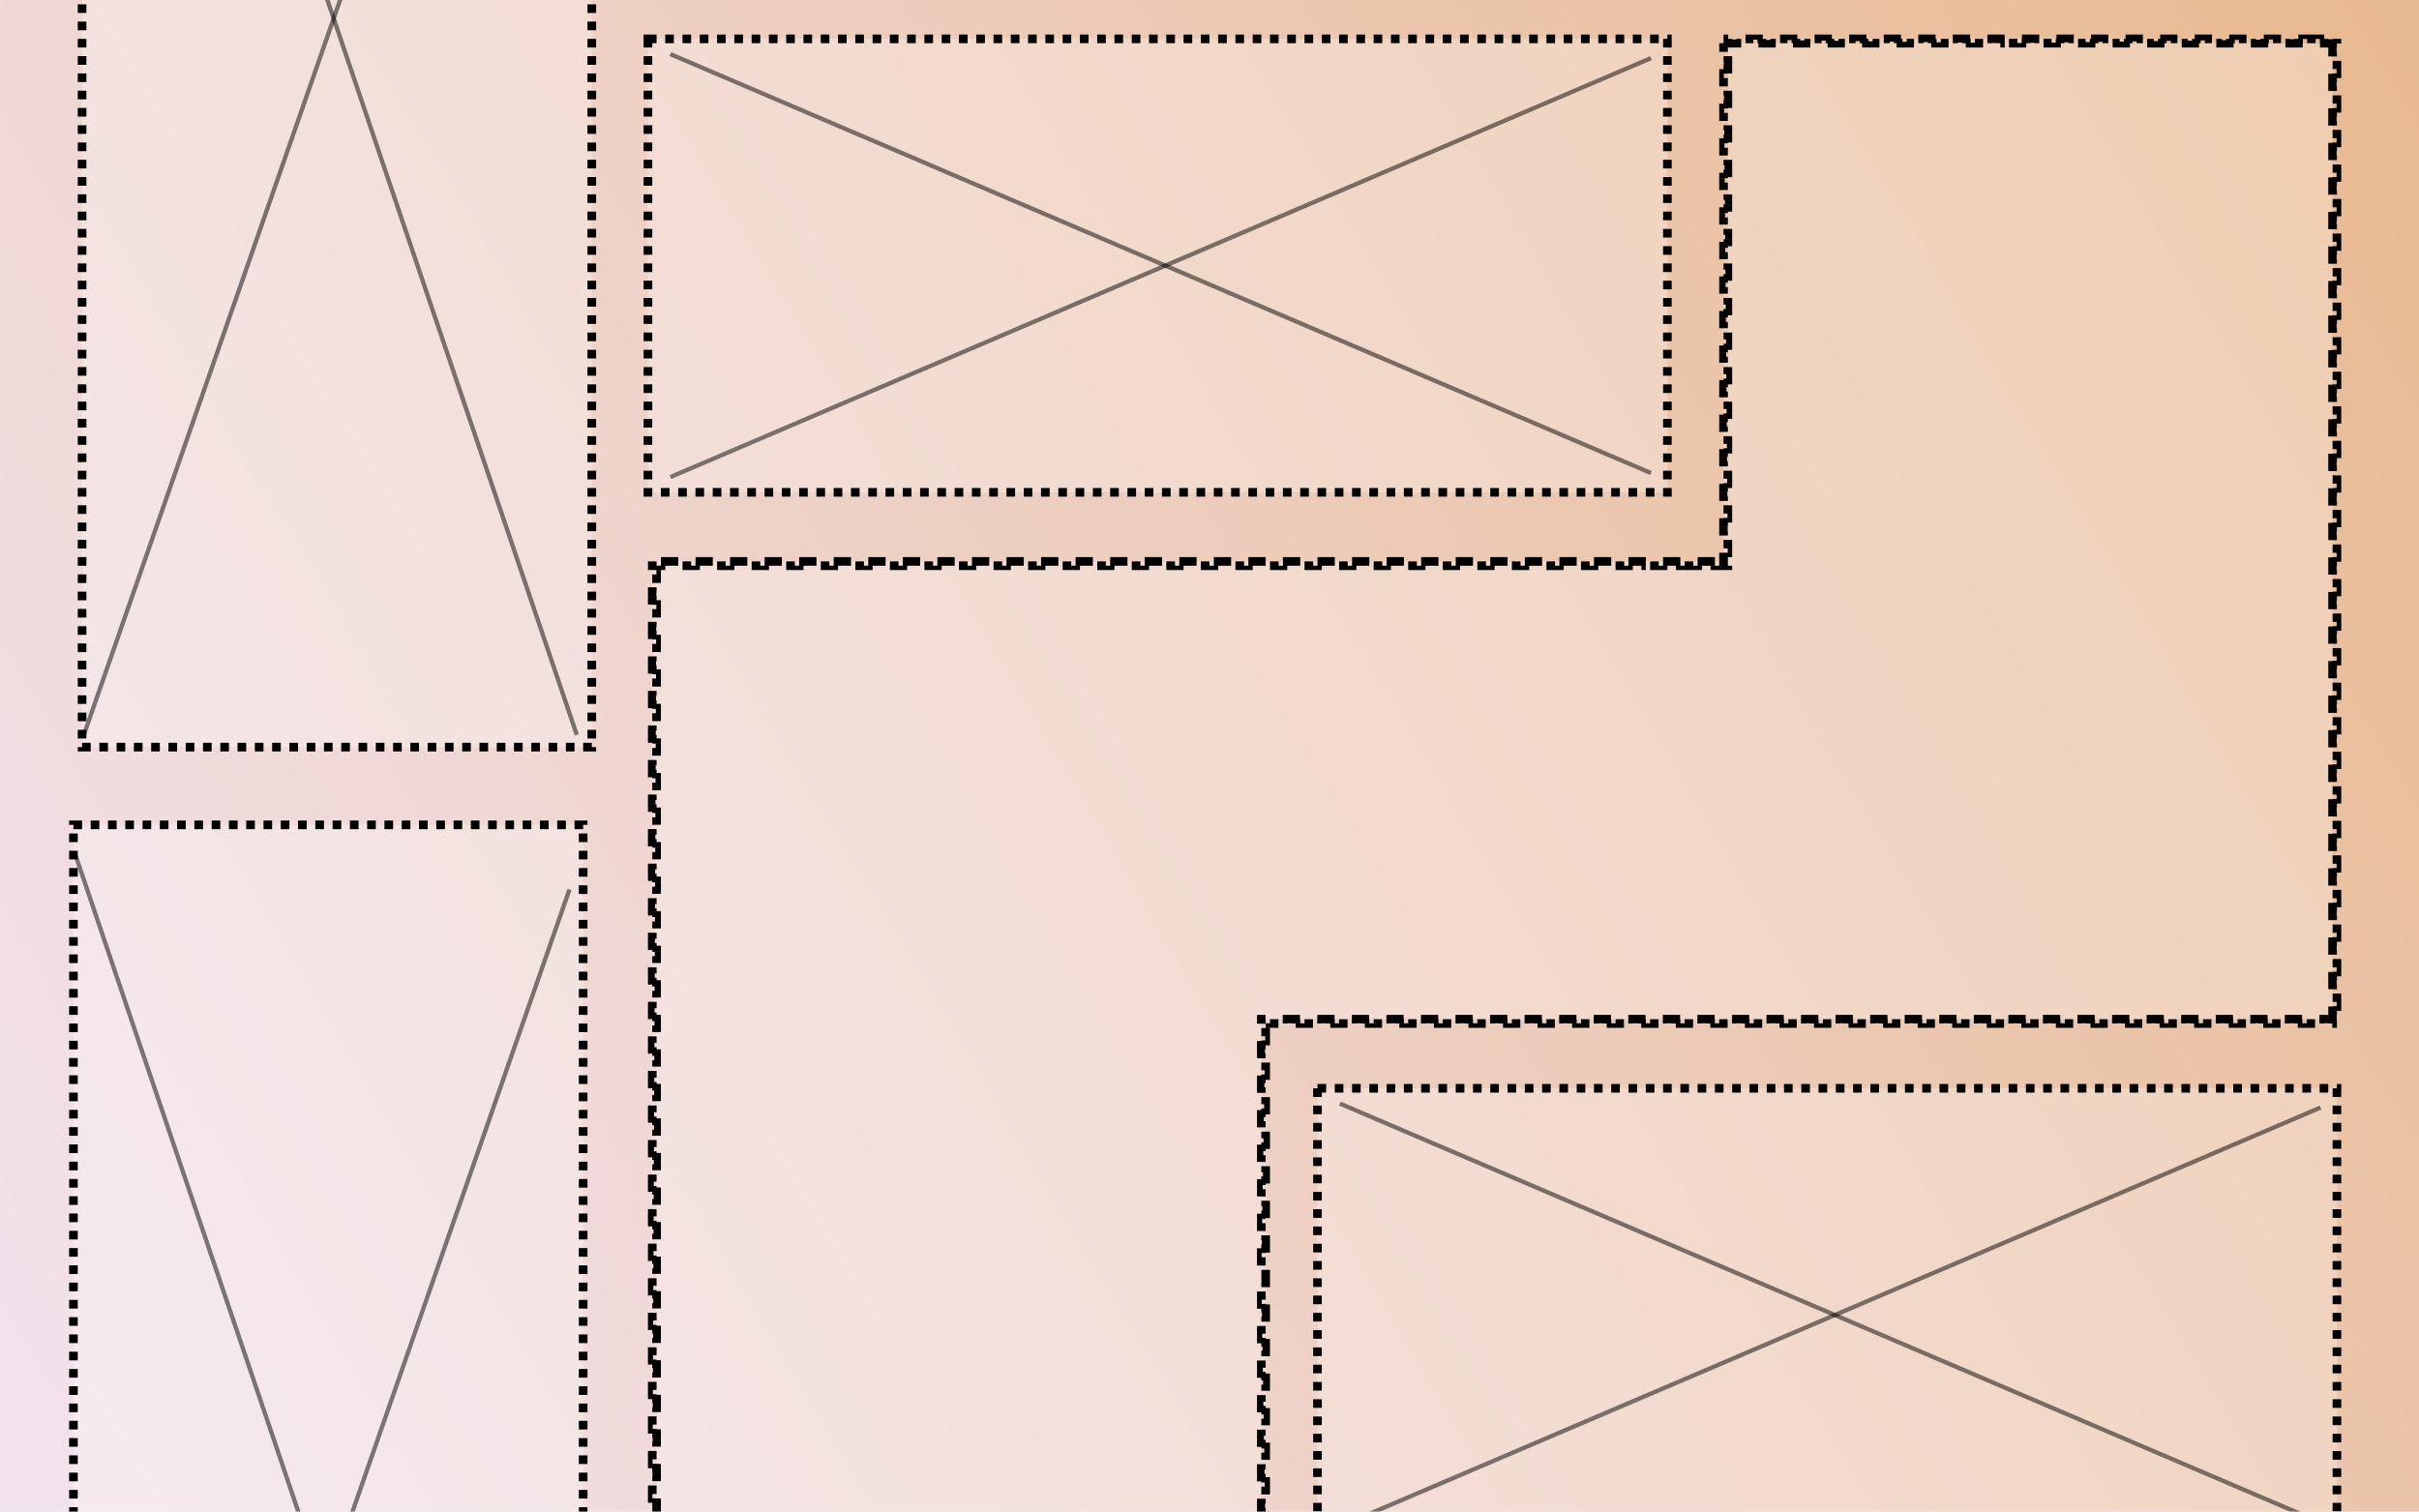
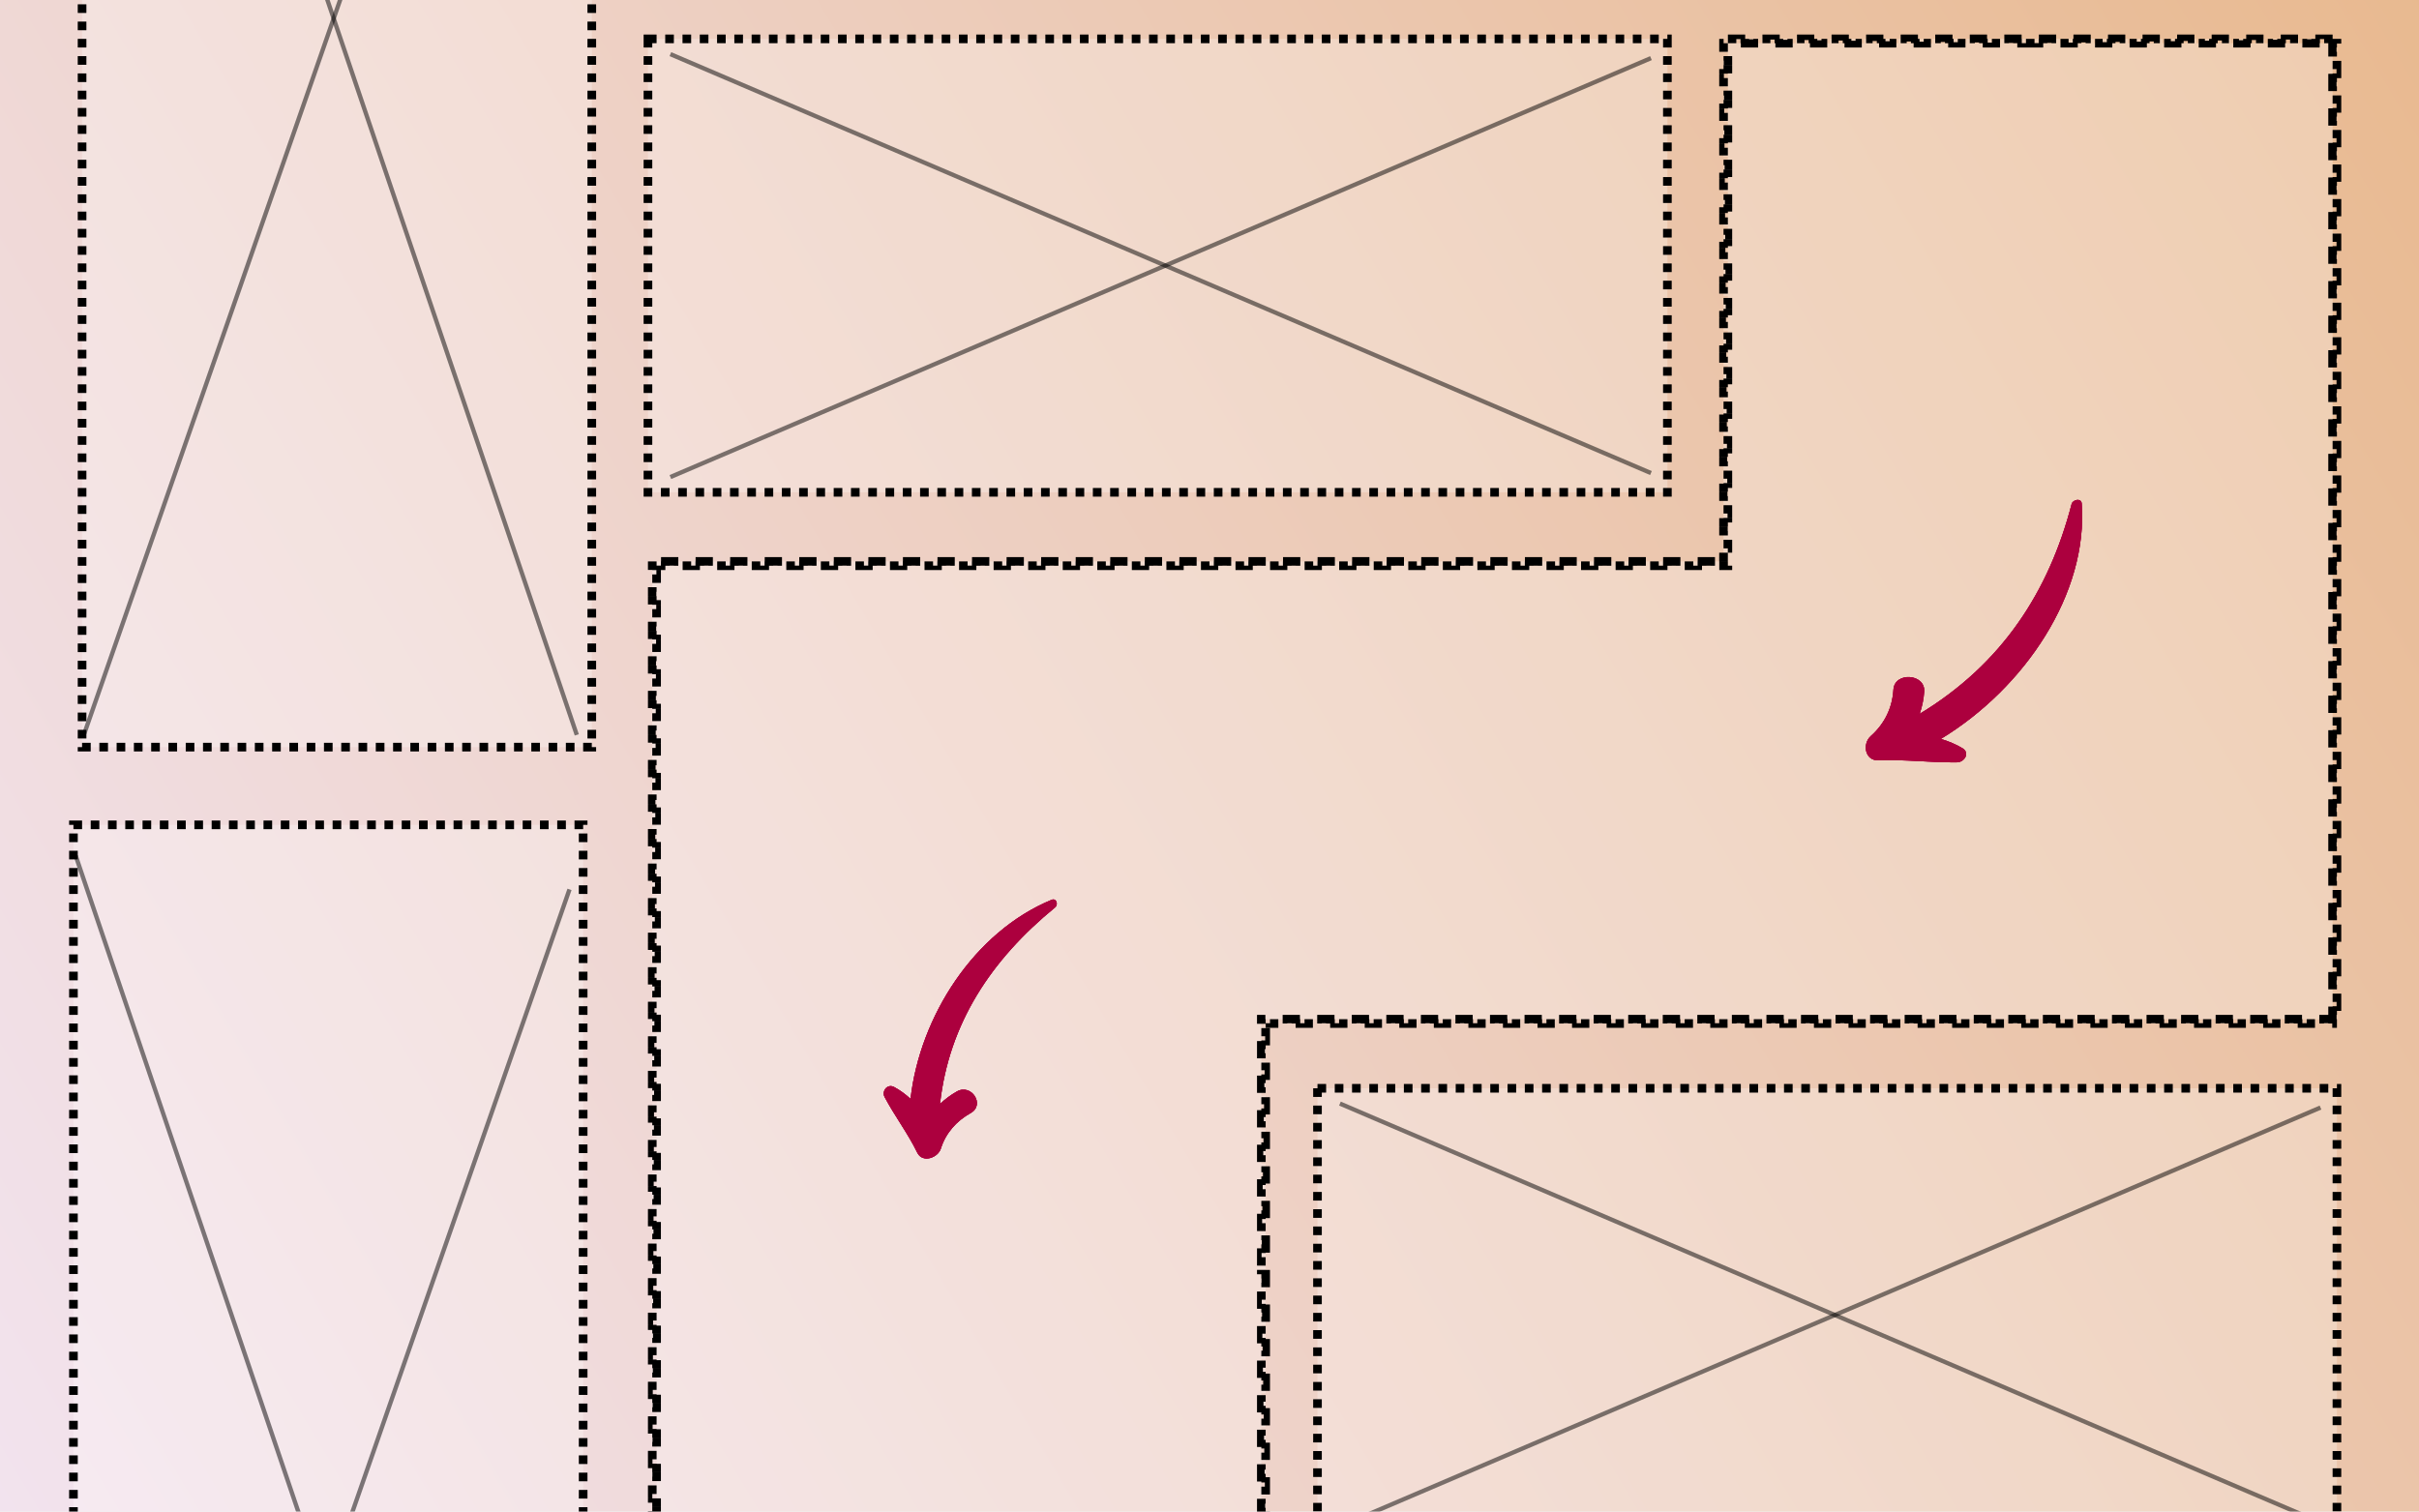
<svg xmlns="http://www.w3.org/2000/svg" width="560" height="350" viewBox="0 0 560 350" fill="none">
  <rect width="560" height="350" fill="url(#paint0_linear)" />
  <mask id="mask0" mask-type="alpha" maskUnits="userSpaceOnUse" x="0" y="0" width="560" height="350">
    <rect width="560" height="350" fill="#EFEFEF" />
  </mask>
  <g mask="url(#mask0)">
-     <path d="M399 10.008V12.025H400V14.042H399V16.058H400V18.075H399V20.092H400V22.108H399V24.125H400V26.142H399V28.158H400V30.175H399V32.192H400V34.208H399V36.225H400V38.242H399V40.258H400V42.275H399V44.292H400V46.308H399V48.325H400V50.342H399V52.358H400V54.375H399V56.392H400V58.408H399V60.425H400V62.442H399V64.458H400V66.475H399V68.492H400V70.508H399V72.525H400V74.542H399V76.558H400V78.575H399V80.592H400V82.608H399V84.625H400V86.642H399V88.658H400V90.675H399V92.692H400V94.708H399V96.725H400V98.742H399V100.758H400V102.775H399V104.792H400V106.808H399V108.825H400V110.842H399V112.858H400V114.875H399V116.892H400V118.908H399V120.925H400V122.942H399V124.958H400V126.975H399V128.992H400V130V131H399H398V130H396V131H394V130H392V131H390V130H388V131H386V130H384V131H382V130H380V131H378V130H376V131H374V130H372V131H370V130H368V131H366V130H364V131H362V130H360V131H358V130H356V131H354V130H352V131H350V130H348V131H346V130H344V131H342V130H340V131H338V130H336V131H334V130H332V131H330V130H328V131H326V130H324V131H322V130H320V131H318V130H316V131H314V130H312V131H310V130H308V131H306V130H304V131H302V130H300V131H298V130H296V131H294V130H292V131H290V130H288V131H286V130H284V131H282V130H280V131H278V130H276V131H274V130H272V131H270V130H268V131H266V130H264V131H262V130H260V131H258V130H256V131H254V130H252V131H250V130H248V131H246V130H244V131H242V130H240V131H238V130H236V131H234V130H232V131H230V130H228V131H226V130H224V131H222V130H220V131H218V130H216V131H214V130H212V131H210V130H208V131H206V130H204V131H202V130H200V131H198V130H196V131H194V130H192V131H190V130H188V131H186V130H184V131H182V130H180V131H178V130H176V131H174V130H172V131H170V130H168V131H166V130H164V131H162V130H160V131H158V130H156V131H154V130H152V131.004H151V133.013H152V135.022H151V137.031H152V139.039H151V141.048H152V143.057H151V145.066H152V147.075H151V149.083H152V151.092H151V153.101H152V155.11H151V157.118H152V159.127H151V161.136H152V163.145H151V165.154H152V167.162H151V169.171H152V171.18H151V173.189H152V175.197H151V177.206H152V179.215H151V181.224H152V183.232H151V185.241H152V187.25H151V189.259H152V191.268H151V193.276H152V195.285H151V197.294H152V199.303H151V201.311H152V203.32H151V205.329H152V207.338H151V209.347H152V211.355H151V213.364H152V215.373H151V217.382H152V219.39H151V221.399H152V223.408H151V225.417H152V227.425H151V229.434H152V231.443H151V233.452H152V235.461H151V237.469H152V239.478H151V241.487H152V243.496H151V245.504H152V247.513H151V249.522H152V251.531H151V253.54H152V255.548H151V257.557H152V259.566H151V261.575H152V263.583H151V265.592H152V267.601H151V269.61H152V271.618H151V273.627H152V275.636H151V277.645H152V279.654H151V281.662H152V283.671H151V285.68H152V287.689H151V289.697H152V291.706H151V293.715H152V295.724H151V297.733H152V299.741H151V301.75H152V303.759H151V305.768H152V307.776H151V309.785H152V311.794H151V313.803H152V315.812H151V317.82H152V319.829H151V321.838H152V323.847H151V325.855H152V327.864H151V329.873H152V331.882H151V333.891H152V335.899H151V337.908H152V339.917H151V341.926H152V343.934H151V345.943H152V347.952H151V349.961H152V351.969H151V353.978H152V355.987H151V357.996H152V359H153.958V358H155.931V359H157.903V358H159.875V359H161.847V358H163.819V359H165.792V358H167.764V359H169.736V358H171.708V359H173.681V358H175.653V359H177.625V358H179.597V359H181.569V358H183.542V359H185.514V358H187.486V359H189.458V358H191.431V359H193.403V358H195.375V359H197.347V358H199.319V359H201.292V358H203.264V359H205.236V358H207.208V359H209.181V358H211.153V359H213.125V358H215.097V359H217.069V358H219.042V359H221.014V358H222.986V359H224.958V358H226.931V359H228.903V358H230.875V359H232.847V358H234.819V359H236.792V358H238.764V359H240.736V358H242.708V359H244.681V358H246.653V359H248.625V358H250.597V359H252.569V358H254.542V359H256.514V358H258.486V359H260.458V358H262.431V359H264.403V358H266.375V359H268.347V358H270.319V359H272.292V358H274.264V359H276.236V358H278.208V359H280.181V358H282.153V359H284.125V358H286.097V359H288.069V358H290.042V359H292V358.016H292.014V358H293V356.048H292V354.081H293V352.113H292V350.145H293V348.177H292V346.21H293V344.242H292V342.274H293V340.306H292V338.339H293V336.371H292V334.403H293V332.435H292V330.468H293V328.5H292V326.532H293V324.565H292V322.597H293V320.629H292V318.661H293V316.694H292V314.726H293V312.758H292V310.79H293V308.823H292V306.855H293V304.887H292V302.919H293V300.952H292V298.984H293V297.016H292V295.048H293V293.081H292V291.113H293V289.145H292V287.177H293V285.21H292V283.242H293V281.274H292V279.306H293V277.339H292V275.371H293V273.403H292V271.435H293V269.468H292V267.5H293V265.532H292V263.564H293V261.597H292V259.629H293V257.661H292V255.693H293V253.726H292V251.758H293V249.79H292V247.823H293V245.855H292V243.887H293V241.919H292V239.952H293V238V237.984H292V237V236H293H294V237H296V236H298V237H300V236H302V237H304V236H306V237H308V236H310V237H312V236H314V237H316V236H318V237H320V236H322V237H324V236H326V237H328V236H330V237H332V236H334V237H336V236H338V237H340V236H342V237H344V236H346V237H348V236H350V237H352V236H354V237H356V236H358V237H360V236H362V237H364V236H366V237H368V236H370V237H372V236H374V237H376V236H378V237H380V236H382V237H384V236H386V237H388V236H390V237H392V236H394V237H396V236H398V237H400V236H402V237H404V236H406V237H408V236H410V237H412V236H414V237H416V236H418V237H420V236H422V237H424V236H426V237H428V236H430V237H432V236H434V237H436V236H438V237H440V236H442V237H444V236H446V237H448V236H450V237H452V236H454V237H456V236H458V237H460V236H462V237H464V236H466V237H468V236H470V237H472V236H474V237H476V236H478V237H480V236H482V237H484V236H486V237H488V236H490V237H492V236H494V237H496V236H498V237H500V236H502V237H504V236H506V237H508V236H510V237H512V236H514V237H516V236H518V237H520V236H522V237H524V236H526V237H528V236H530V237H532V236H534V237H536V236H538V237H540V236H541V234H540V232H541V230H540V228H541V226H540V224H541V222H540V220H541V218H540V216H541V214H540V212H541V210H540V208H541V206H540V204H541V202H540V200H541V198H540V196H541V194H540V192H541V190H540V188H541V186H540V184H541V182H540V180H541V178H540V176H541V174H540V172H541V170H540V168H541V166H540V164H541V162H540V160H541V158H540V156H541V154H540V152H541V150H540V148H541V146H540V144H541V142H540V140H541V138H540V136H541V134H540V132H541V130H540V128H541V126H540V124H541V122H540V120H541V118H540V116H541V114H540V112H541V110H540V108H541V106H540V104H541V102H540V100H541V98H540V96H541V94H540V92H541V90H540V88H541V86H540V84H541V82H540V80H541V78H540V76H541V74H540V72H541V70H540V68H541V66H540V64H541V62H540V60H541V58H540V56H541V54H540V52H541V50H540V48H541V46H540V44H541V42H540V40H541V38H540V36H541V34H540V32H541V30H540V28H541V26H540V24H541V22H540V20H541V18H540V16H541V14H540V12H541V10H540.014L540 10V9H538.042V10H536.069V9H534.097V10H532.125V9H530.153V10H528.181V9H526.208V10H524.236V9H522.264V10H520.292V9H518.319V10H516.347V9H514.375V10H512.403V9H510.431V10H508.458V9H506.486V10H504.514V9H502.542V10H500.569V9H498.597V10H496.625V9H494.653V10H492.681V9H490.708V10H488.736V9H486.764V10H484.792V9H482.819V10H480.847V9H478.875V10H476.903V9H474.931V10H472.958V9H470.986V10H469.014V9H467.042V10H465.069V9H463.097V10H461.125V9H459.153V10H457.181V9H455.208V10H453.236V9H451.264V10H449.292V9H447.319V10H445.347V9H443.375V10H441.403V9H439.431V10H437.458V9H435.486V10H433.514V9H431.542V10H429.569V9H427.597V10H425.625V9H423.653V10H421.681V9H419.708V10H417.736V9H415.764V10H413.792V9H411.819V10H409.847V9H407.875V10H405.903V9H403.931V10H401.958V9H400V10.008H399Z" fill="white" fill-opacity="0.27" stroke="black" stroke-width="2" stroke-dasharray="2 2" />
+     <path d="M540 9H538.042V10H536.069V9H534.097V10H532.125V9H530.153V10H528.181V9H526.208V10H524.236V9H522.264V10H520.292V9H518.319V10H516.347V9H514.375V10H512.403V9H510.431V10H508.458V9H506.486V10H504.514V9H502.542V10H500.569V9H498.597V10H496.625V9H494.653V10H492.681V9H490.708V10H488.736V9H486.764V10H484.792V9H482.819V10H480.847V9H478.875V10H476.903V9H474.931V10H472.958V9H470.986V10H469.014V9H467.042V10H465.069V9H463.097V10H461.125V9H459.153V10H457.181V9H455.208V10H453.236V9H451.264V10H449.292V9H447.319V10H445.347V9H443.375V10H441.403V9H439.431V10H437.458V9H435.486V10H433.514V9H431.542V10H429.569V9H427.597V10H425.625V9H423.653V10H421.681V9H419.708V10H417.736V9H415.764V10H413.792V9H411.819V10H409.847V9H407.875V10H405.903V9H403.931V10H401.958V9H400V10.008H399V12.025H400V14.042H399V16.058H400V18.075H399V20.092H400V22.108H399V24.125H400V26.142H399V28.158H400V30.175H399V32.192H400V34.208H399V36.225H400V38.242H399V40.258H400V42.275H399V44.292H400V46.308H399V48.325H400V50.342H399V52.358H400V54.375H399V56.392H400V58.408H399V60.425H400V62.442H399V64.458H400V66.475H399V68.492H400V70.508H399V72.525H400V74.542H399V76.558H400V78.575H399V80.592H400V82.608H399V84.625H400V86.642H399V88.658H400V90.675H399V92.692H400V94.708H399V96.725H400V98.742H399V100.758H400V102.775H399V104.792H400V106.808H399V108.825H400V110.842H399V112.858H400V114.875H399V116.892H400V118.908H399V120.925H400V122.942H399V124.958H400V126.975H399V128.992H400V130V131H399H398V130H396V131H394V130H392V131H390V130H388V131H386V130H384V131H382V130H380V131H378V130H376V131H374V130H372V131H370V130H368V131H366V130H364V131H362V130H360V131H358V130H356V131H354V130H352V131H350V130H348V131H346V130H344V131H342V130H340V131H338V130H336V131H334V130H332V131H330V130H328V131H326V130H324V131H322V130H320V131H318V130H316V131H314V130H312V131H310V130H308V131H306V130H304V131H302V130H300V131H298V130H296V131H294V130H292V131H290V130H288V131H286V130H284V131H282V130H280V131H278V130H276V131H274V130H272V131H270V130H268V131H266V130H264V131H262V130H260V131H258V130H256V131H254V130H252V131H250V130H248V131H246V130H244V131H242V130H240V131H238V130H236V131H234V130H232V131H230V130H228V131H226V130H224V131H222V130H220V131H218V130H216V131H214V130H212V131H210V130H208V131H206V130H204V131H202V130H200V131H198V130H196V131H194V130H192V131H190V130H188V131H186V130H184V131H182V130H180V131H178V130H176V131H174V130H172V131H170V130H168V131H166V130H164V131H162V130H160V131H158V130H156V131H154V130H152V131.004H151V133.013H152V135.022H151V137.031H152V139.039H151V141.048H152V143.057H151V145.066H152V147.075H151V149.083H152V151.092H151V153.101H152V155.11H151V157.118H152V159.127H151V161.136H152V163.145H151V165.154H152V167.162H151V169.171H152V171.18H151V173.189H152V175.197H151V177.206H152V179.215H151V181.224H152V183.232H151V185.241H152V187.25H151V189.259H152V191.268H151V193.276H152V195.285H151V197.294H152V199.303H151V201.311H152V203.32H151V205.329H152V207.338H151V209.347H152V211.355H151V213.364H152V215.373H151V217.382H152V219.39H151V221.399H152V223.408H151V225.417H152V227.425H151V229.434H152V231.443H151V233.452H152V235.461H151V237.469H152V239.478H151V241.487H152V243.496H151V245.504H152V247.513H151V249.522H152V251.531H151V253.54H152V255.548H151V257.557H152V259.566H151V261.575H152V263.583H151V265.592H152V267.601H151V269.61H152V271.618H151V273.627H152V275.636H151V277.645H152V279.654H151V281.662H152V283.671H151V285.68H152V287.689H151V289.697H152V291.706H151V293.715H152V295.724H151V297.733H152V299.741H151V301.75H152V303.759H151V305.768H152V307.776H151V309.785H152V311.794H151V313.803H152V315.812H151V317.82H152V319.829H151V321.838H152V323.847H151V325.855H152V327.864H151V329.873H152V331.882H151V333.891H152V335.899H151V337.908H152V339.917H151V341.926H152V343.934H151V345.943H152V347.952H151V349.961H152V351.969H151V353.978H152V355.987H151V357.996H152V359H153.958V358H155.931V359H157.903V358H159.875V359H161.847V358H163.819V359H165.792V358H167.764V359H169.736V358H171.708V359H173.681V358H175.653V359H177.625V358H179.597V359H181.569V358H183.542V359H185.514V358H187.486V359H189.458V358H191.431V359H193.403V358H195.375V359H197.347V358H199.319V359H201.292V358H203.264V359H205.236V358H207.208V359H209.181V358H211.153V359H213.125V358H215.097V359H217.069V358H219.042V359H221.014V358H222.986V359H224.958V358H226.931V359H228.903V358H230.875V359H232.847V358H234.819V359H236.792V358H238.764V359H240.736V358H242.708V359H244.681V358H246.653V359H248.625V358H250.597V359H252.569V358H254.542V359H256.514V358H258.486V359H260.458V358H262.431V359H264.403V358H266.375V359H268.347V358H270.319V359H272.292V358H274.264V359H276.236V358H278.208V359H280.181V358H282.153V359H284.125V358H286.097V359H288.069V358H290.042V359H292V358.016H292.014V358H293V356.048H292V354.081H293V352.113H292V350.145H293V348.177H292V346.21H293V344.242H292V342.274H293V340.306H292V338.339H293V336.371H292V334.403H293V332.435H292V330.468H293V328.5H292V326.532H293V324.565H292V322.597H293V320.629H292V318.661H293V316.694H292V314.726H293V312.758H292V310.79H293V308.823H292V306.855H293V304.887H292V302.919H293V300.952H292V298.984H293V297.016H292V295.048H293V293.081H292V291.113H293V289.145H292V287.177H293V285.21H292V283.242H293V281.274H292V279.306H293V277.339H292V275.371H293V273.403H292V271.435H293V269.468H292V267.5H293V265.532H292V263.564H293V261.597H292V259.629H293V257.661H292V255.693H293V253.726H292V251.758H293V249.79H292V247.823H293V245.855H292V243.887H293V241.919H292V239.952H293V238V237.984H292V237V236H293H294V237H296V236H298V237H300V236H302V237H304V236H306V237H308V236H310V237H312V236H314V237H316V236H318V237H320V236H322V237H324V236H326V237H328V236H330V237H332V236H334V237H336V236H338V237H340V236H342V237H344V236H346V237H348V236H350V237H352V236H354V237H356V236H358V237H360V236H362V237H364V236H366V237H368V236H370V237H372V236H374V237H376V236H378V237H380V236H382V237H384V236H386V237H388V236H390V237H392V236H394V237H396V236H398V237H400V236H402V237H404V236H406V237H408V236H410V237H412V236H414V237H416V236H418V237H420V236H422V237H424V236H426V237H428V236H430V237H432V236H434V237H436V236H438V237H440V236H442V237H444V236H446V237H448V236H450V237H452V236H454V237H456V236H458V237H460V236H462V237H464V236H466V237H468V236H470V237H472V236H474V237H476V236H478V237H480V236H482V237H484V236H486V237H488V236H490V237H492V236H494V237H496V236H498V237H500V236H502V237H504V236H506V237H508V236H510V237H512V236H514V237H516V236H518V237H520V236H522V237H524V236H526V237H528V236H530V237H532V236H534V237H536V236H538V237H540V236H541V234H540V232H541V230H540V228H541V226H540V224H541V222H540V220H541V218H540V216H541V214H540V212H541V210H540V208H541V206H540V204H541V202H540V200H541V198H540V196H541V194H540V192H541V190H540V188H541V186H540V184H541V182H540V180H541V178H540V176H541V174H540V172H541V170H540V168H541V166H540V164H541V162H540V160H541V158H540V156H541V154H540V152H541V150H540V148H541V146H540V144H541V142H540V140H541V138H540V136H541V134H540V132H541V130H540V128H541V126H540V124H541V122H540V120H541V118H540V116H541V114H540V112H541V110H540V108H541V106H540V104H541V102H540V100H541V98H540V96H541V94H540V92H541V90H540V88H541V86H540V84H541V82H540V80H541V78H540V76H541V74H540V72H541V70H540V68H541V66H540V64H541V62H540V60H541V58H540V56H541V54H540V52H541V50H540V48H541V46H540V44H541V42H540V40H541V38H540V36H541V34H540V32H541V30H540V28H541V26H540V24H541V22H540V20H541V18H540V16H541V14H540V12H541V10H540.014L540 10V9Z" fill="white" fill-opacity="0.27" stroke="black" stroke-width="2" stroke-dasharray="2 2" />
    <rect x="150" y="9" width="236" height="105" fill="white" fill-opacity="0.27" stroke="black" stroke-width="2" stroke-dasharray="2 2" />
    <line x1="382.196" y1="13.46" x2="155.196" y2="110.46" stroke="black" stroke-opacity="0.5" />
    <line x1="155.196" y1="12.54" x2="382.196" y2="109.54" stroke="black" stroke-opacity="0.5" />
    <rect x="305" y="252" width="236" height="105" fill="white" fill-opacity="0.27" stroke="black" stroke-width="2" stroke-dasharray="2 2" />
    <line x1="537.196" y1="256.46" x2="310.196" y2="353.46" stroke="black" stroke-opacity="0.5" />
    <line x1="310.196" y1="255.54" x2="537.196" y2="352.54" stroke="black" stroke-opacity="0.5" />
    <rect x="17" y="191" width="118" height="346" fill="white" fill-opacity="0.27" stroke="black" stroke-width="2" stroke-dasharray="2 2" />
    <line x1="17.528" y1="533.835" x2="131.839" y2="205.944" stroke="black" stroke-opacity="0.5" />
    <line x1="131.527" y1="534.161" x2="17.526" y2="198.161" stroke="black" stroke-opacity="0.5" />
    <rect x="19" y="-173" width="118" height="346" fill="white" fill-opacity="0.27" stroke="black" stroke-width="2" stroke-dasharray="2 2" />
    <line x1="19.528" y1="169.835" x2="133.839" y2="-158.056" stroke="black" stroke-opacity="0.5" />
    <line x1="133.527" y1="170.161" x2="19.526" y2="-165.839" stroke="black" stroke-opacity="0.5" />
  </g>
+   <path d="M434.97 176.067C441.032 175.8 446.972 176.61 452.993 176.524C454.862 176.497 456.045 174.307 454.346 173.276C452.808 172.344 451.103 171.644 449.316 171.098C468.819 159.246 483.436 137.357 481.917 116.584C481.822 115.276 479.855 115.659 479.578 116.724C474.311 137.005 463.45 153.761 444.405 165.296C444.965 163.636 445.339 161.914 445.454 160.123C445.721 155.966 438.59 155.517 438.331 159.683C438.075 163.798 436.406 167.483 433.075 170.454C431.112 172.206 431.636 176.214 434.97 176.067" fill="#AC003E" />
+   <path d="M434.97 176.067C441.032 175.8 446.972 176.61 452.993 176.524C454.862 176.497 456.045 174.307 454.346 173.276C452.808 172.344 451.103 171.644 449.316 171.098C468.819 159.246 483.436 137.357 481.917 116.584C481.822 115.276 479.855 115.659 479.578 116.724C474.311 137.005 463.45 153.761 444.405 165.296C444.965 163.636 445.339 161.914 445.454 160.123C445.721 155.966 438.59 155.517 438.331 159.683C438.075 163.798 436.406 167.483 433.075 170.454C431.112 172.206 431.636 176.214 434.97 176.067" fill="#AC003E" />
+   <path d="M434.97 176.067C441.032 175.8 446.972 176.61 452.993 176.524C454.862 176.497 456.045 174.307 454.346 173.276C452.808 172.344 451.103 171.644 449.316 171.098C468.819 159.246 483.436 137.357 481.917 116.584C481.822 115.276 479.855 115.659 479.578 116.724C474.311 137.005 463.45 153.761 444.405 165.296C444.965 163.636 445.339 161.914 445.454 160.123C445.721 155.966 438.59 155.517 438.331 159.683C438.075 163.798 436.406 167.483 433.075 170.454C431.112 172.206 431.636 176.214 434.97 176.067" fill="#AC003E" />
+   <path d="M212.349 266.905C210.156 262.396 207.112 258.419 204.785 254.014C204.063 252.646 205.425 250.887 206.965 251.695C208.359 252.428 209.623 253.377 210.793 254.449C212.945 235.419 225.448 215.803 243.445 208.358C244.578 207.889 245.042 209.473 244.26 210.113C229.378 222.281 219.677 237.058 217.608 255.626C218.774 254.536 220.067 253.556 221.521 252.736C224.894 250.831 228.112 255.822 224.727 257.724C221.383 259.603 218.964 262.33 217.803 265.97C217.118 268.116 213.554 269.385 212.349 266.905" fill="#AC003E" />
+   <path d="M212.349 266.905C210.156 262.396 207.112 258.419 204.785 254.014C204.063 252.646 205.425 250.887 206.965 251.695C208.359 252.428 209.623 253.377 210.793 254.449C212.945 235.419 225.448 215.803 243.445 208.358C244.578 207.889 245.042 209.473 244.26 210.113C229.378 222.281 219.677 237.058 217.608 255.626C218.774 254.536 220.067 253.556 221.521 252.736C224.894 250.831 228.112 255.822 224.727 257.724C221.383 259.603 218.964 262.33 217.803 265.97C217.118 268.116 213.554 269.385 212.349 266.905" fill="#AC003E" />
+   <path d="M212.349 266.905C210.156 262.396 207.112 258.419 204.785 254.014C204.063 252.646 205.425 250.887 206.965 251.695C208.359 252.428 209.623 253.377 210.793 254.449C212.945 235.419 225.448 215.803 243.445 208.358C244.578 207.889 245.042 209.473 244.26 210.113C229.378 222.281 219.677 237.058 217.608 255.626C218.774 254.536 220.067 253.556 221.521 252.736C224.894 250.831 228.112 255.822 224.727 257.724C221.383 259.603 218.964 262.33 217.803 265.97C217.118 268.116 213.554 269.385 212.349 266.905" fill="#AC003E" />
  <defs>
    <linearGradient id="paint0_linear" x1="587.29" y1="0.434" x2="0.29" y2="350.434" gradientUnits="userSpaceOnUse">
      <stop stop-color="#E8B88D" />
      <stop offset="1" stop-color="#F2E3EE" />
    </linearGradient>
  </defs>
</svg>
